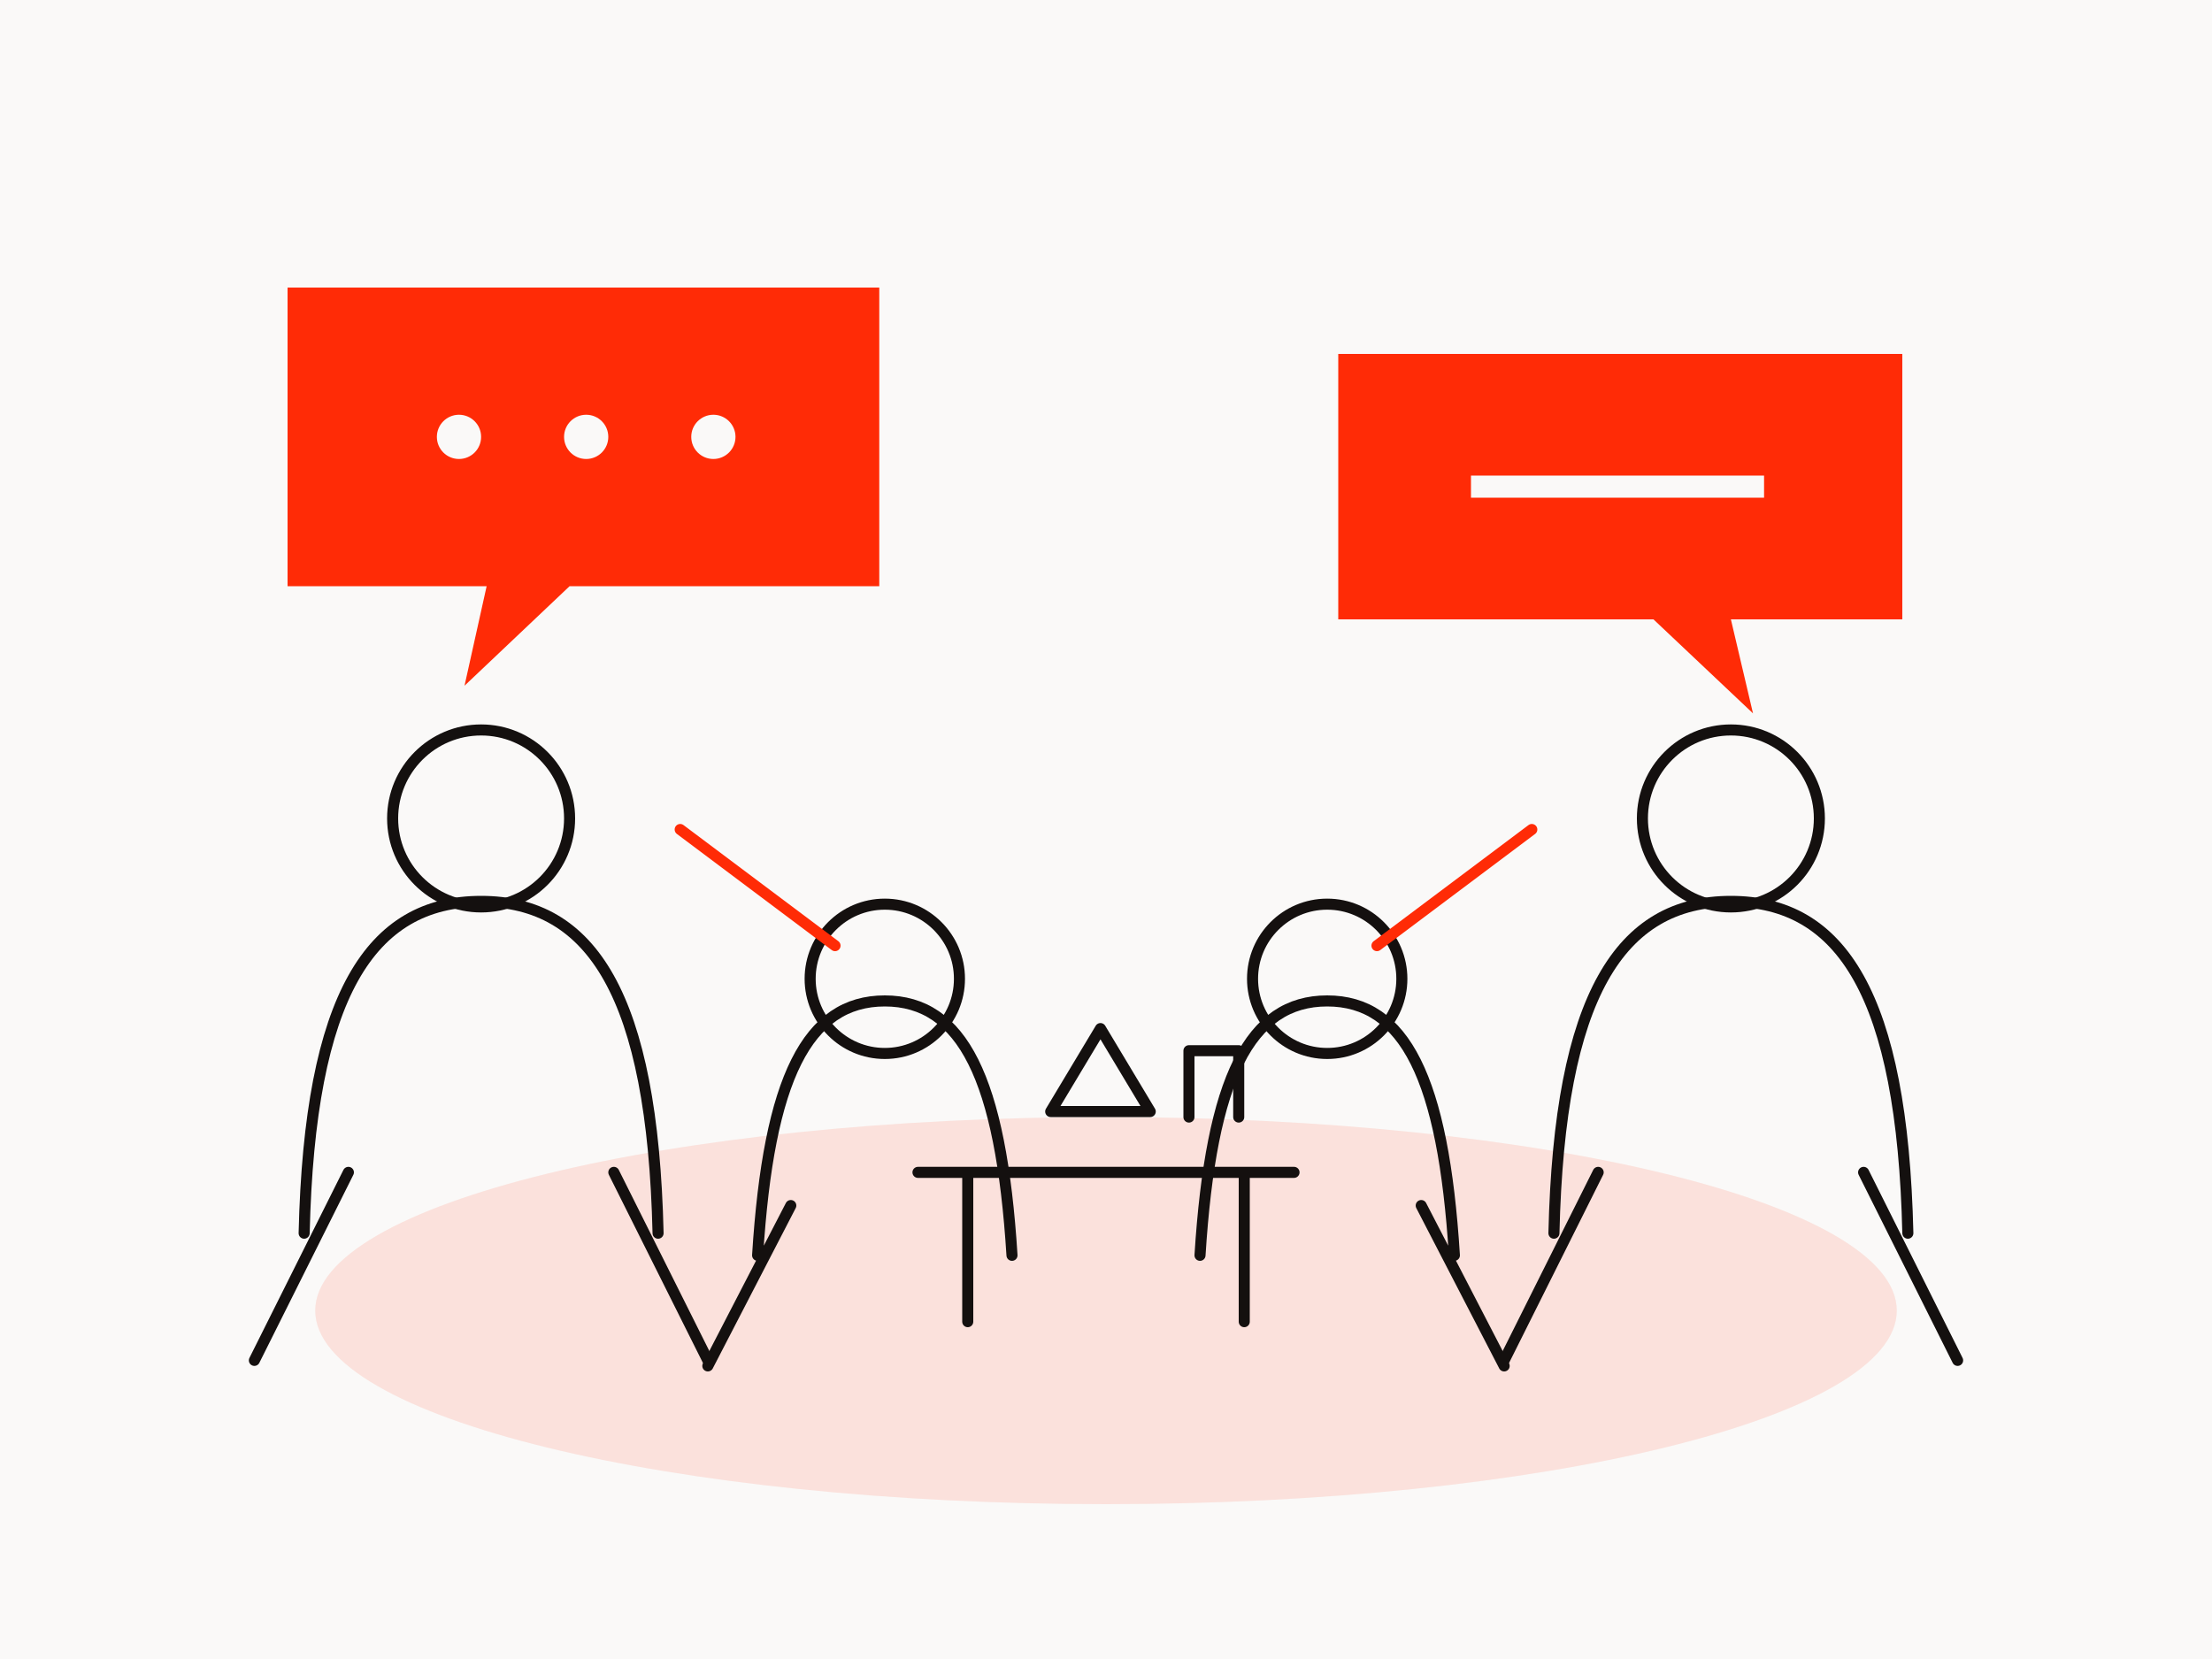
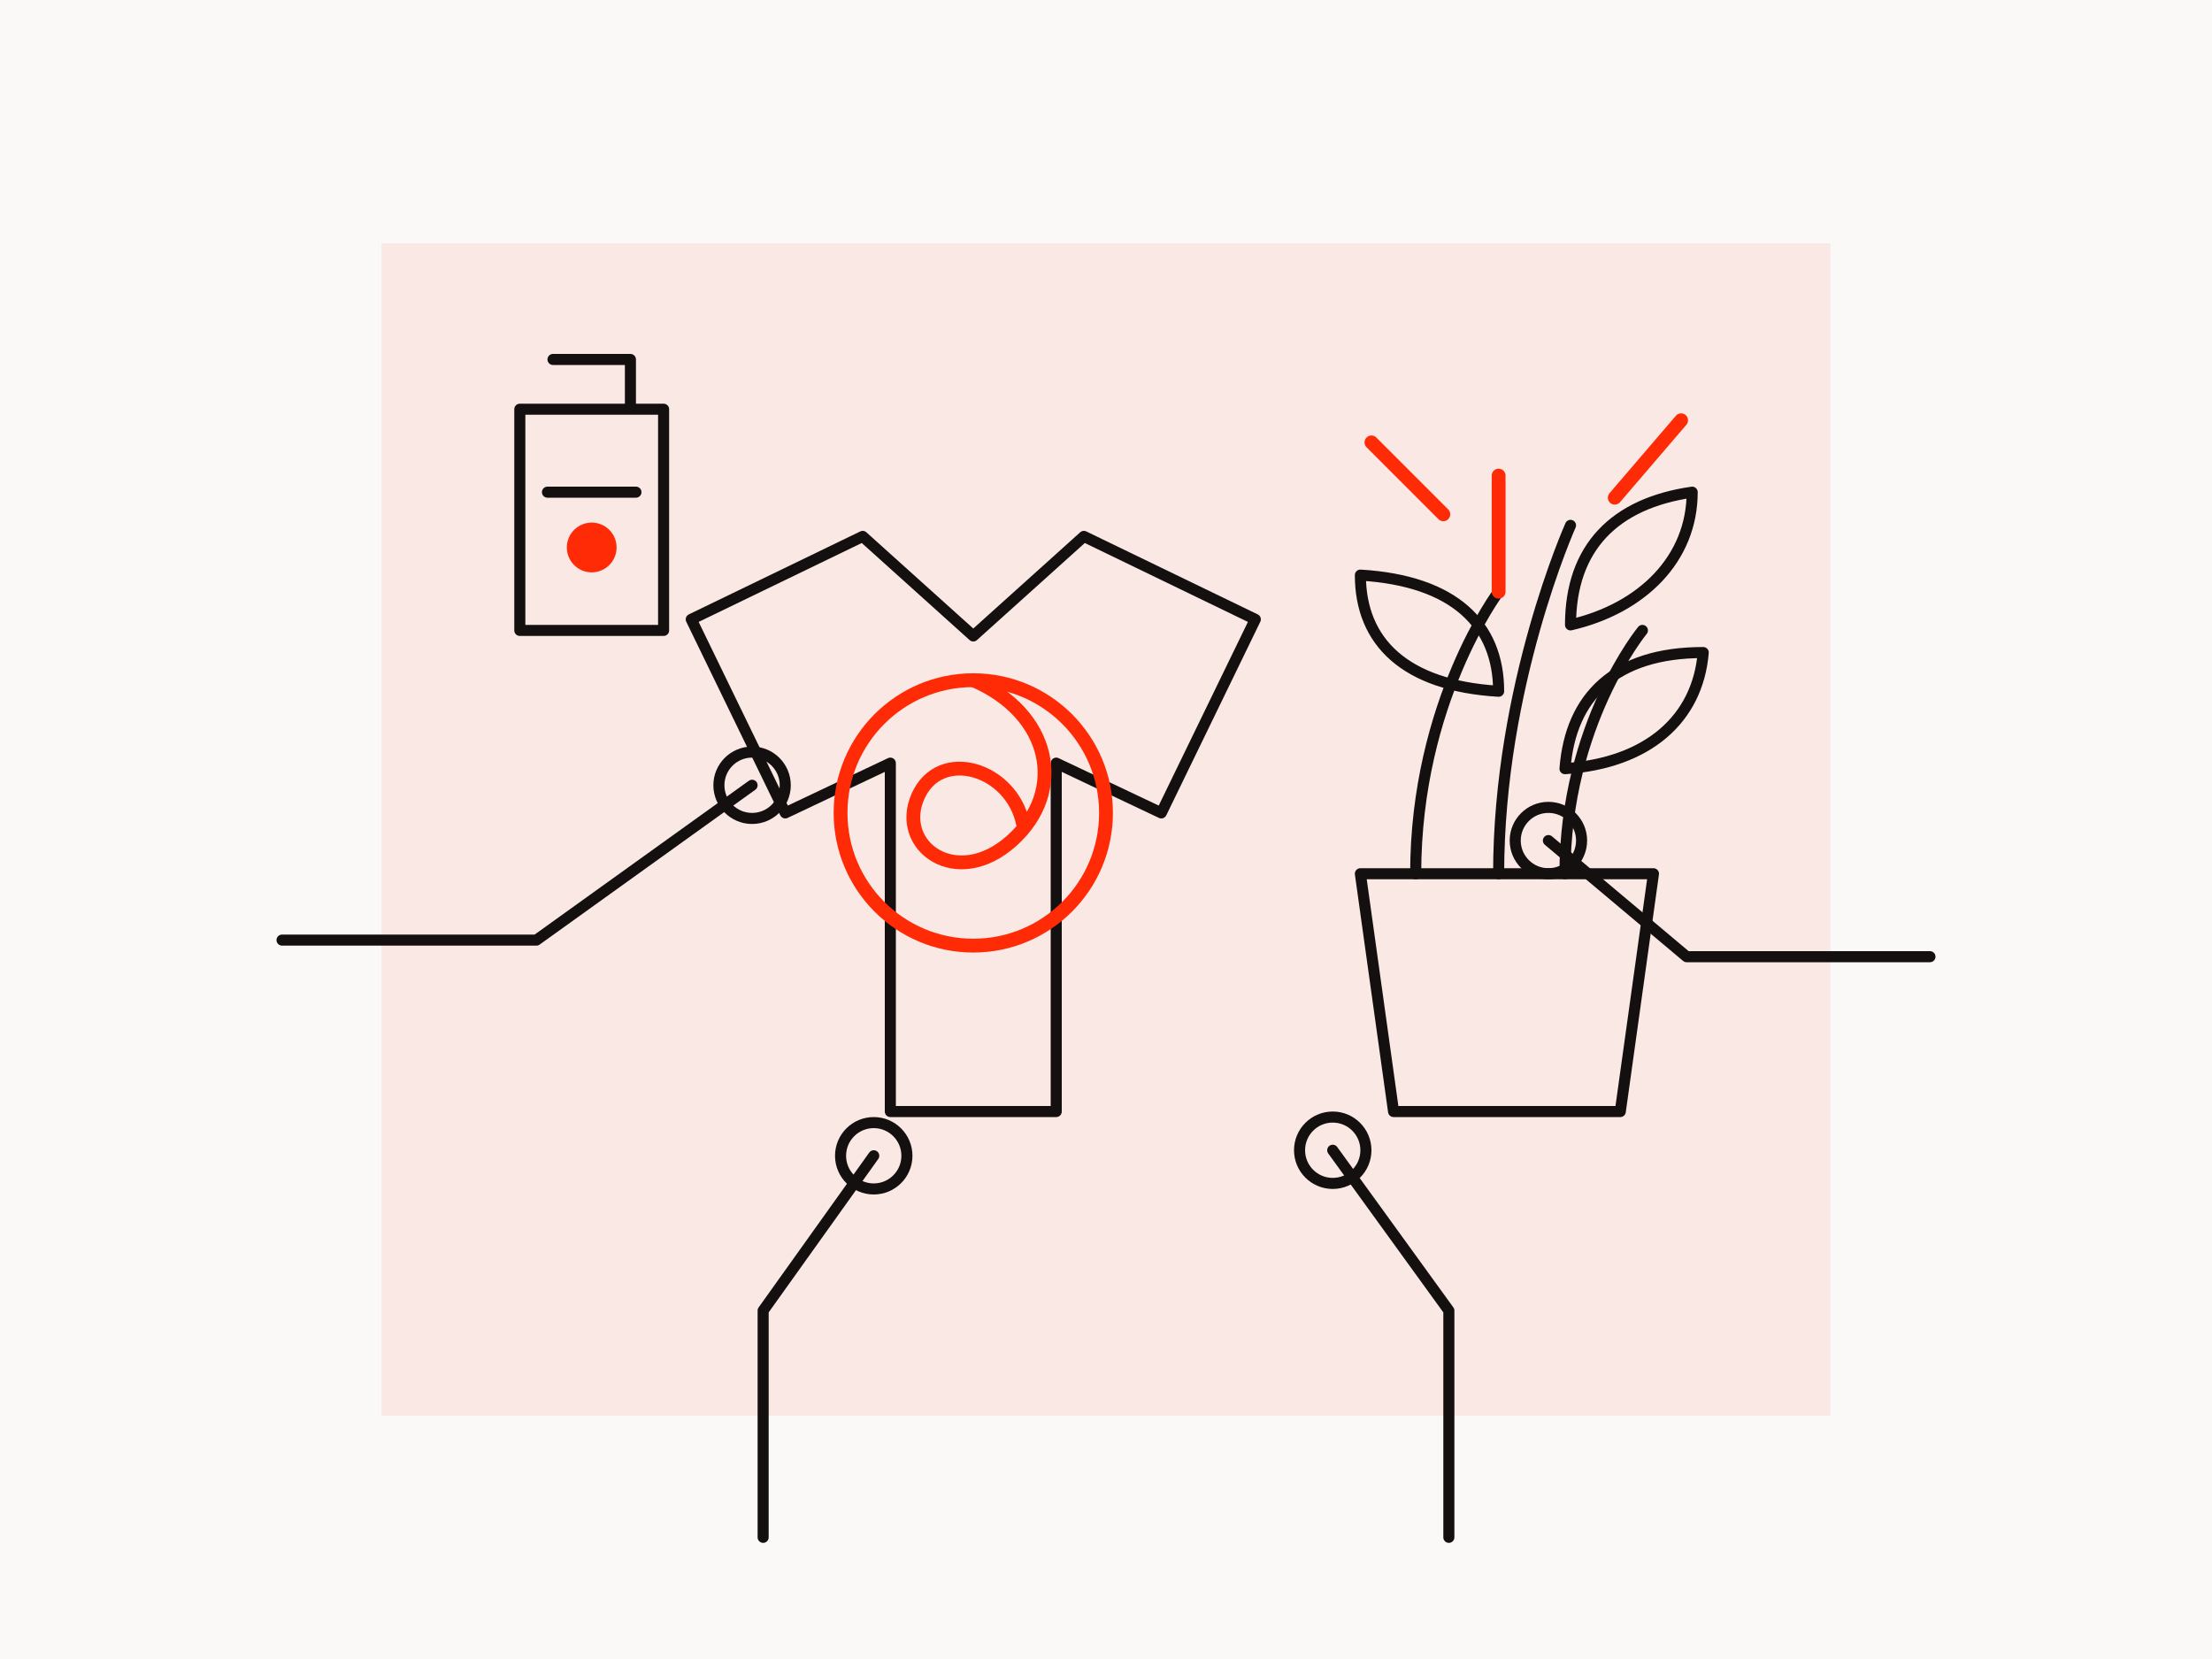
<svg xmlns="http://www.w3.org/2000/svg" viewBox="0 0 800 600" role="img" aria-labelledby="title desc">
  <rect width="800" height="600" fill="#faf9f8" />
-   <ellipse cx="400" cy="474" rx="286" ry="70" fill="#ff2b06" opacity=".12" />
+   <rect x="138" y="88" width="524" height="424" fill="#ff2b06" opacity=".08" />
  <g fill="none" stroke="#14100f" stroke-width="4" stroke-linecap="round" stroke-linejoin="round">
-     <circle cx="174" cy="296" r="32" />
-     <path d="M110 446c2-86 24-120 64-120s62 34 64 120M126 424l-34 68M222 424l34 68" />
-     <circle cx="626" cy="296" r="32" />
-     <path d="M562 446c2-86 24-120 64-120s62 34 64 120M578 424l-34 68M674 424l34 68" />
-     <circle cx="320" cy="354" r="27" />
-     <path d="M274 454c4-64 18-92 46-92s42 28 46 92M286 436l-30 58" />
-     <circle cx="480" cy="354" r="27" />
-     <path d="M434 454c4-64 18-92 46-92s42 28 46 92M514 436l30 58" />
-     <path d="M332 424h136M350 424v54M450 424v54" />
-     <path d="M380 402l18-30 18 30zM430 380v24M448 380v24M430 380h18" />
+     <path d="M250 224l62-30 40 36 40-36 62 30-34 70-38-18v126H322V276l-38 18z" />
+     <path d="M492 316h106l-12 86h-82z" />
+     <path d="M512 316c0-62 30-102 30-102M542 316c0-68 26-126 26-126M566 316c0-54 28-88 28-88" />
+     <path d="M542 250c-34-2-50-18-50-42 34 2 50 18 50 42zM568 226c26-6 44-24 44-48-28 4-44 20-44 48zM566 278c30-2 48-18 50-42-32 0-48 16-50 42z" />
+     <path d="M188 148h52v80h-52zM200 130h28v18M198 178h32" />
+     <path d="M102 340h92l78-56M698 346h-88l-50-42M276 556v-82l40-56M524 556v-82l-42-58" />
+     <circle cx="272" cy="284" r="12" />
+     <circle cx="560" cy="304" r="12" />
+     <circle cx="316" cy="418" r="12" />
+     <circle cx="482" cy="416" r="12" />
  </g>
-   <g fill="#ff2b06">
-     <path d="M104 104h214v108H206l-38 36 8-36h-72z" />
-     <path d="M484 128h204v96h-62l8 34-36-34H484z" />
+   <g fill="none" stroke="#ff2b06" stroke-width="5" stroke-linecap="round">
+     <circle cx="352" cy="294" r="48" />
+     <path d="M352 246c28 12 34 40 14 58s-42 2-34-16 34-10 38 10" />
+     <path d="M542 214v-42M522 186l-26-26M584 180l24-28" />
  </g>
-   <g fill="#faf9f8">
-     <circle cx="166" cy="158" r="8" />
-     <circle cx="212" cy="158" r="8" />
-     <circle cx="258" cy="158" r="8" />
-     <path d="M532 172h106v8H532z" />
-   </g>
-   <path d="M246 300l56 42M554 300l-56 42" fill="none" stroke="#ff2b06" stroke-width="4" stroke-linecap="round" />
+   <circle cx="214" cy="198" r="9" fill="#ff2b06" />
</svg>
